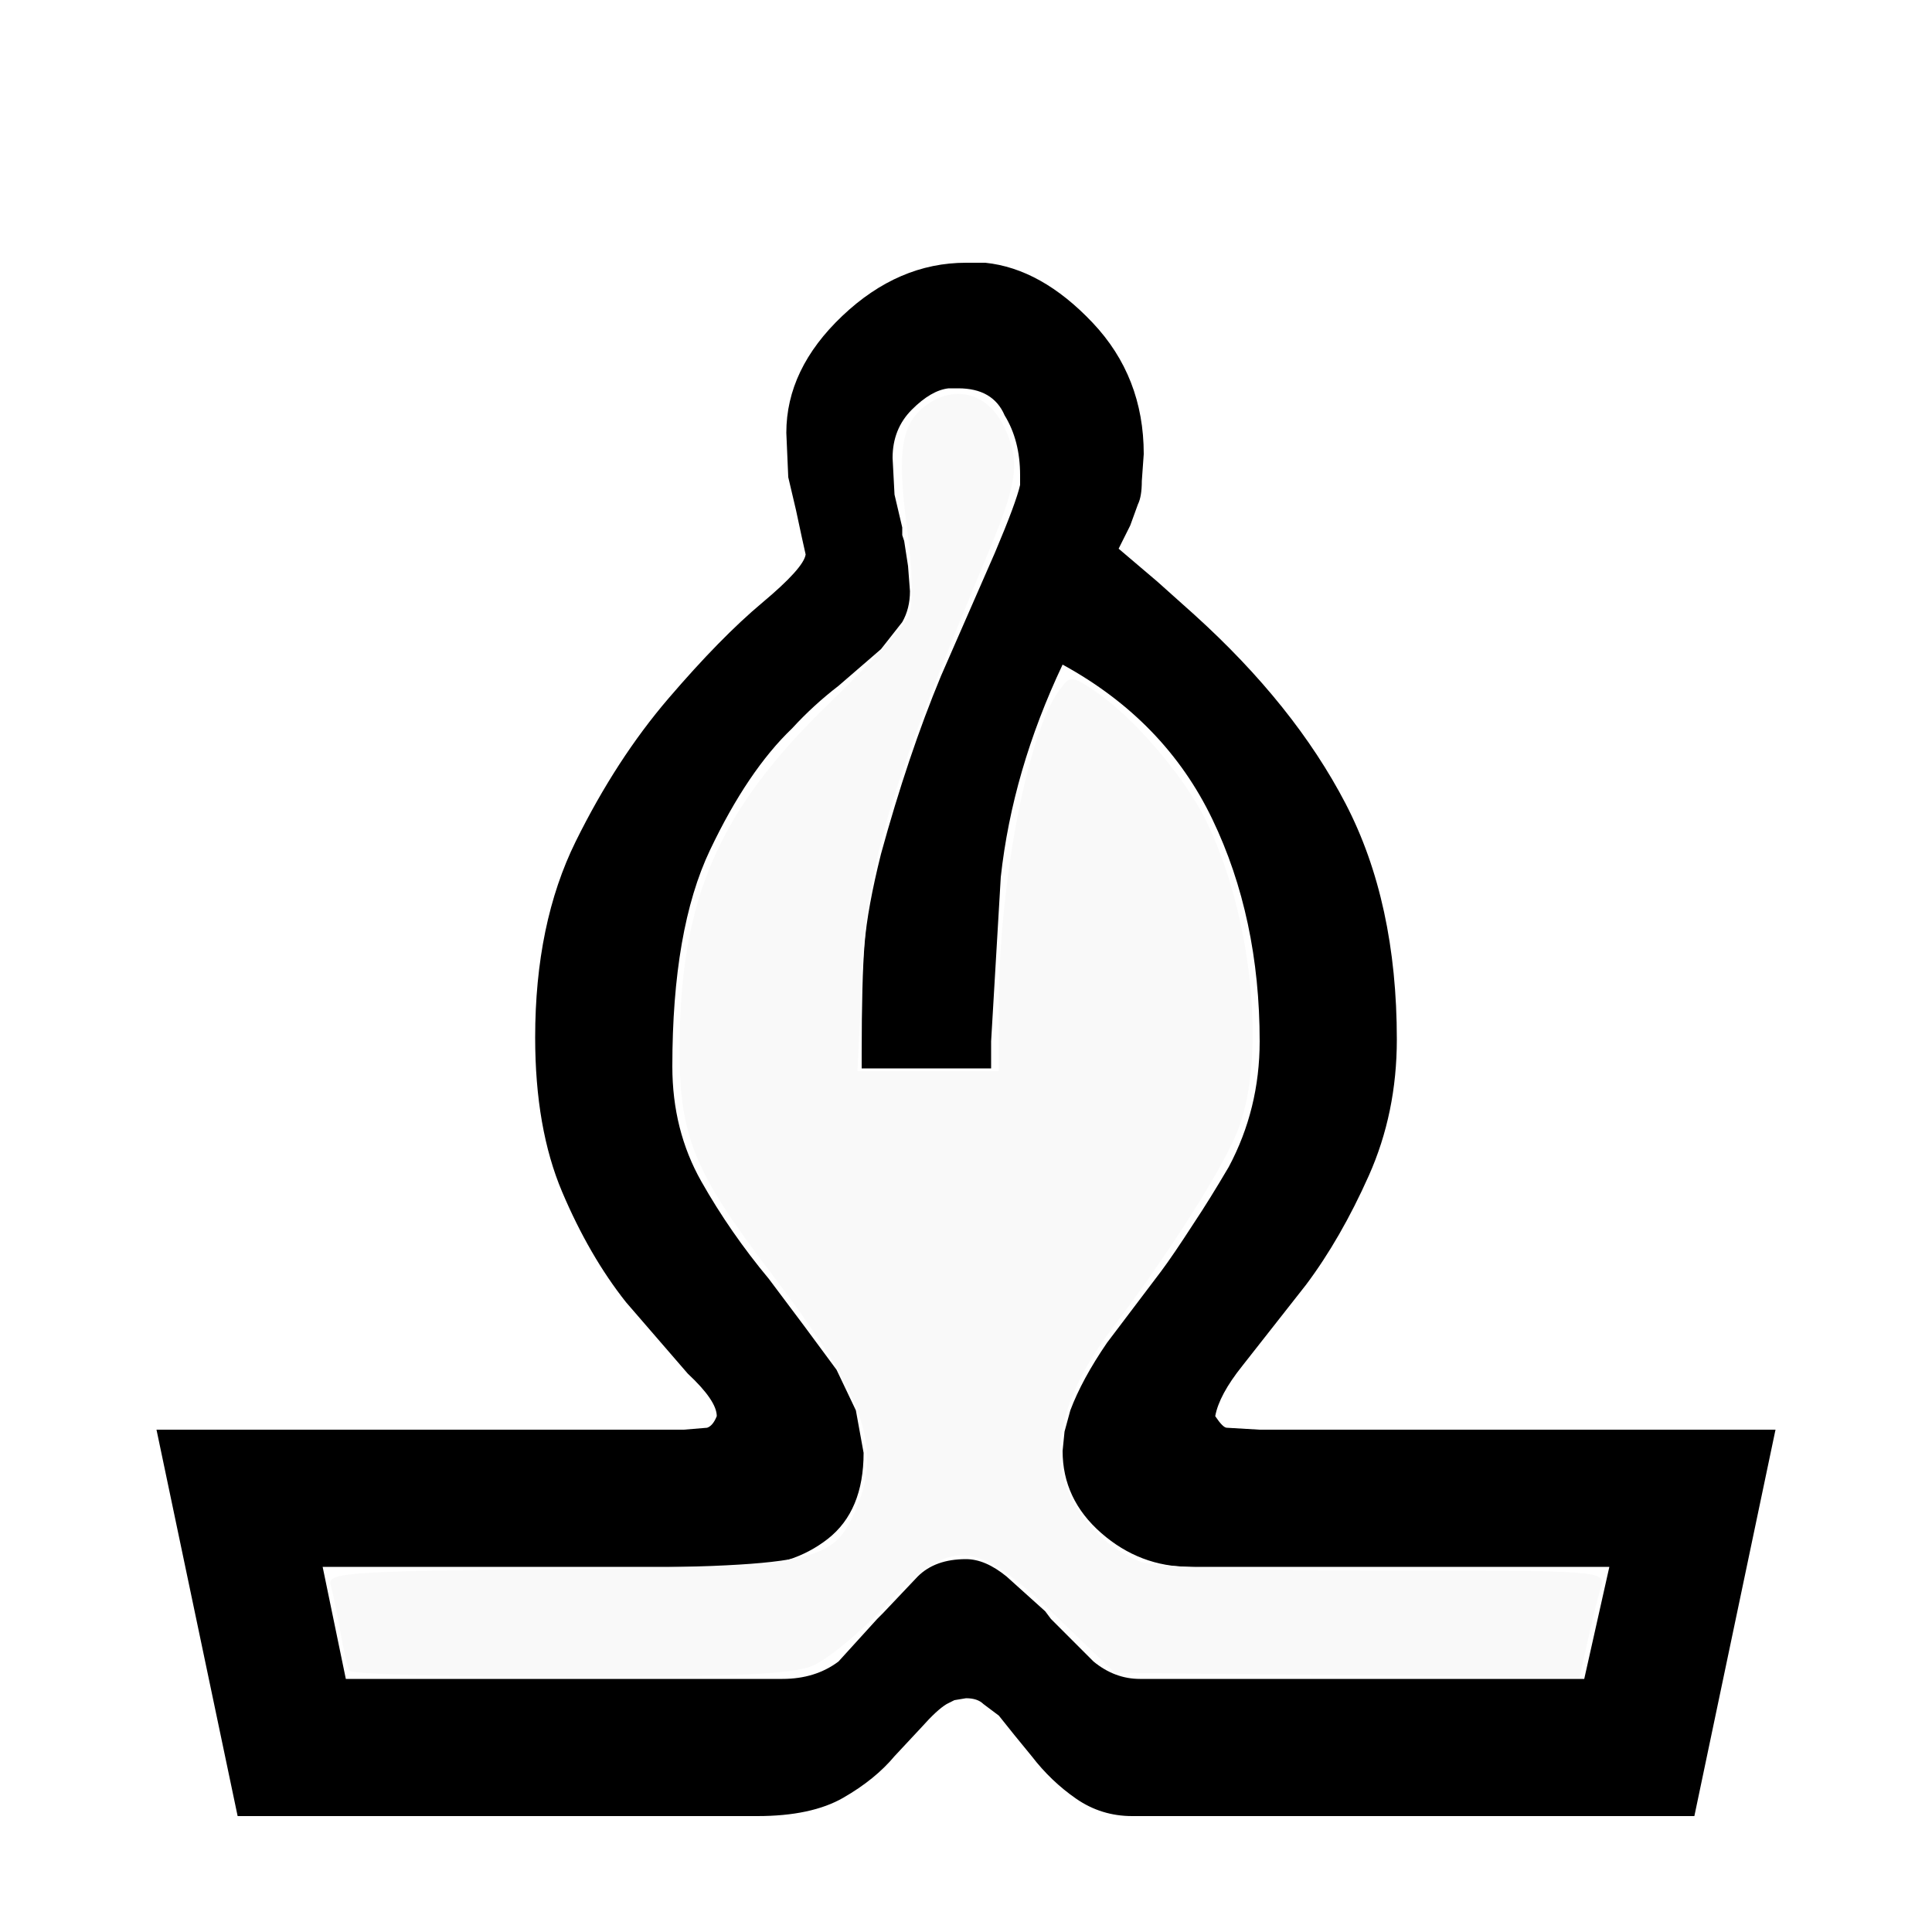
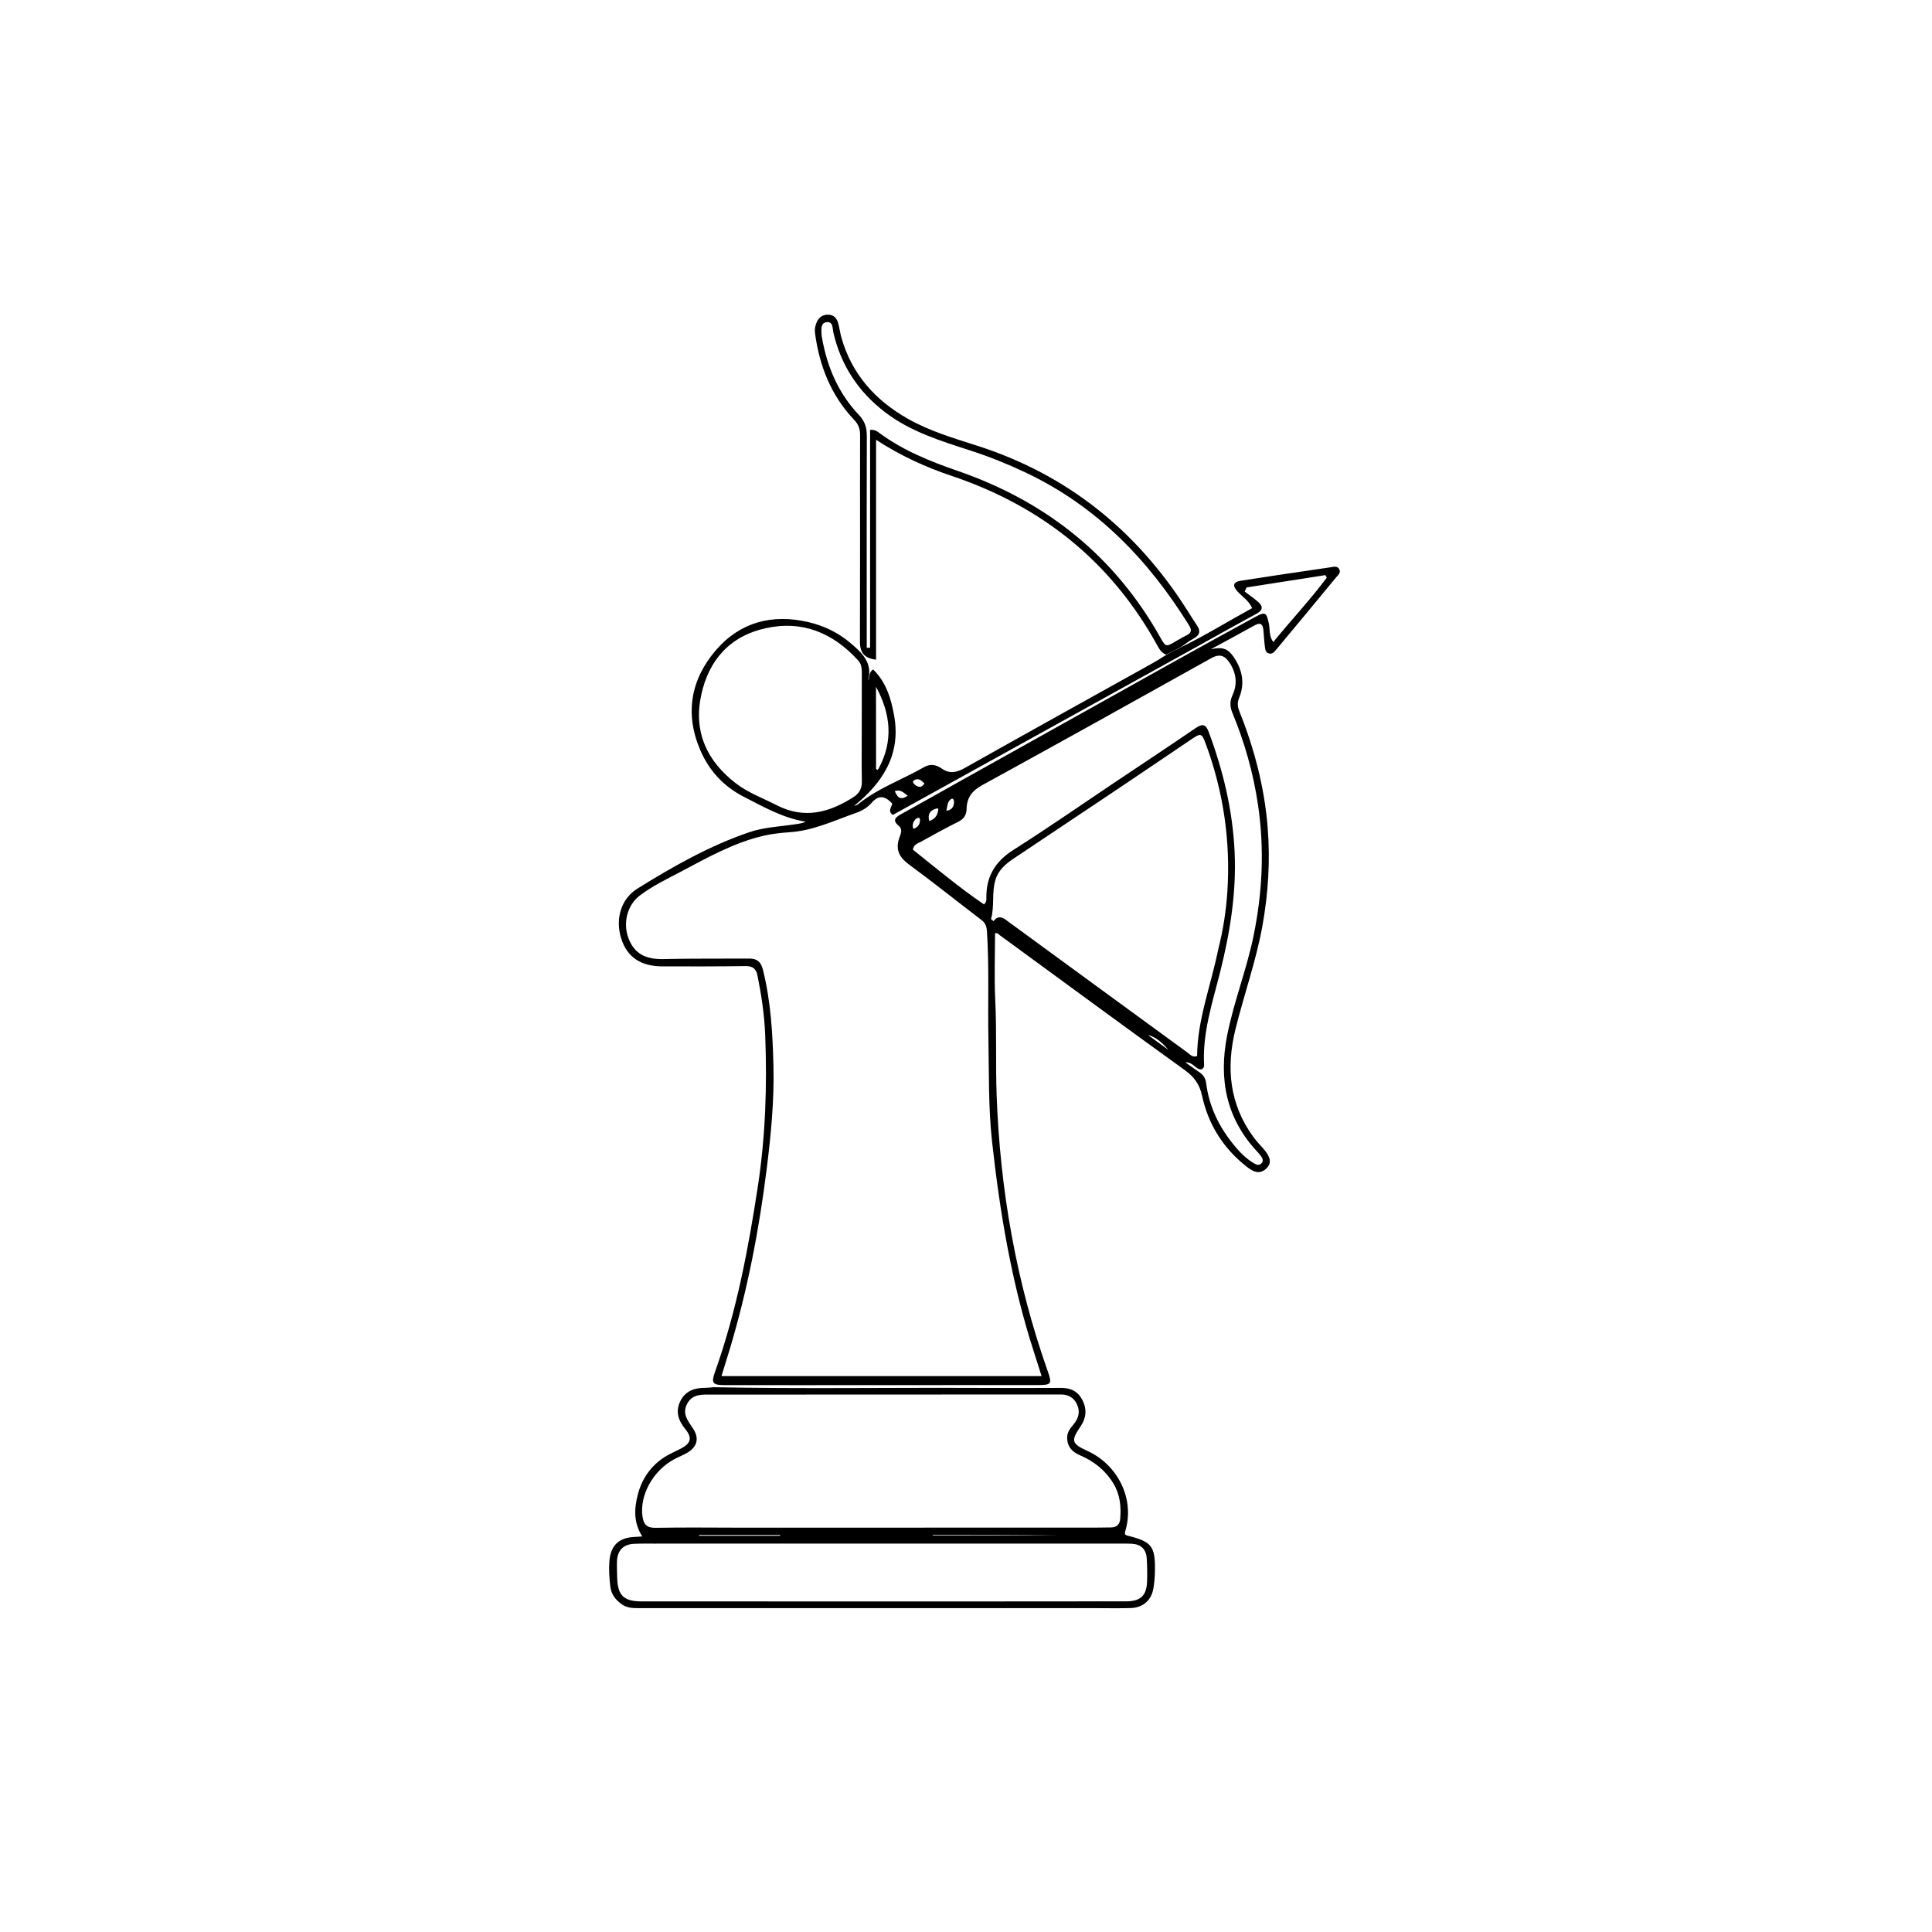
- <svg xmlns="http://www.w3.org/2000/svg" viewBox="0 -100 1000 1000" id="svg2" version="1.1" width="100%" height="100%">
-   <defs id="defs10" />
-   <g transform="matrix(1,0,0,-1,0,840)" id="g4">
-     <path d="M 877,0 H 586 q -16,0 -29,9 -13,9 -23,22 l -9,11 -8,10 -8,6 q -3,3 -9,3 l -6,-1 -4,-2 Q 485,55 477,46 L 463,31 Q 453,19 436.5,9.5 420,0 392,0 H 123 L 81,200 h 264 4 5 l 12,1 q 3,1 5,6 0,8 -15,22 l -32,37 q -19,24 -33,57 -14,33 -14,80 0,59 21,101.5 21,42.5 48,74 27,31.5 48.5,49.5 21.5,18 22.5,25 l -2,9 -3,14 -4,17 -1,23 q 0,33 29,60.5 29,27.5 64,27.5 h 5 5 q 29,-3 55.5,-31 26.5,-28 26.5,-68 l -1,-14 q 0,-8 -2,-12 l -4,-11 -6,-12 20,-17 19,-17 Q 670,575 696.5,524 723,473 723,402 723,364 708.5,331.5 694,299 676,275 l -33,-42 q -12,-15 -14,-26 4,-6 6,-6 l 17,-1 h 5 262 z M 833,129 H 616 q -26,0 -46,17.5 -20,17.5 -20,42.5 l 1,10 3,11 q 6,16 19,35 l 28,37 q 6,8 17,25 8,12 18,29 16,30 16,65 0,64 -24.5,115 Q 603,567 550,596 524,541 518,486 l -5,-85 v -8 -6 h -67 v 7 q 0,39 1.5,57.5 1.5,18.5 8.5,46.5 14,51 31,92 l 28,64 q 11,26 13,35 v 5 q 0,18 -8,31 -6,14 -24,14 h -5 q -9,-1 -19,-11 -10,-10 -10,-25 l 1,-19 4,-17 v -4 l 1,-3 2,-13 1,-13 q 0,-9 -4,-16 L 456,604 434,585 Q 421,575 410,563 387,541 367.5,500 348,459 348,388 348,355 363,328.5 378,302 398,278 l 18,-24 17,-23 10,-21 4,-22 Q 447,158 428.5,143.5 410,129 383,129 H 167 l 12,-58 h 226 q 17,0 29,9 l 20,22 3,3 18,19 q 9,9 25,9 10,0 21,-9 l 20,-18 3,-4 22,-22 q 11,-9 24,-9 h 230 z" id="path6" fill="#000000" />
-   </g>
-   <path style="fill:#f9f9f9;fill-opacity:1" d="m 180.891,764.788 c -0.997,-1.748 -3.118,-10.805 -4.713,-20.127 -1.596,-9.322 -3.847,-20.177 -5.002,-24.121 -1.933,-6.597 7.512,-7.276 117.811,-8.475 135.461,-1.472 142.361,-2.908 154.592,-32.181 13.147,-31.466 3.147,-58.489 -45.022,-121.664 -39.262,-51.493 -46.874,-70.231 -46.798,-115.204 0.13,-77.653 19.991,-123.499 77.613,-179.158 20.582,-19.881 39.097,-40.363 41.146,-45.516 2.233,-5.617 1.83,-23.536 -1.008,-44.74 -5.517,-41.231 -3.004,-55.471 11.46,-64.948 14.112,-9.247 29.967,-4.719 38.022,10.858 9.239,17.867 8.081,29.217 -6.563,64.329 -53.998,129.463 -63.241,160.795 -66.377,225.015 l -2.224,45.551 36.561,0 36.561,0 0,-32.95 c 0,-63.394 14.865,-141.668 31.128,-163.909 5.781,-7.905 6.367,-7.926 17.53,-0.611 20.321,13.315 47.168,44.403 58.721,67.998 23.481,47.954 31.156,120.528 16.815,158.991 -7.219,19.363 -35.451,64.039 -65.515,103.676 -22.164,29.222 -30.86,56.09 -25.091,77.516 4.906,18.22 21.62,36.394 39.781,43.255 7.354,2.779 55.806,4.507 126.345,4.507 112.393,0 114.374,0.15 112.012,8.475 -2.505,8.83 -4.069,15.302 -8.494,35.143 l -2.64,11.838 -120.265,-1.245 -120.265,-1.245 -28.977,-27.981 c -43.991,-42.48 -55.356,-43.15 -91.122,-5.371 -12.425,13.124 -28.727,26.474 -36.226,29.667 -10.394,4.425 -40.295,5.805 -125.809,5.805 -61.696,0 -112.99,-1.43 -113.986,-3.178 z" id="path2989" />
+ <svg xmlns="http://www.w3.org/2000/svg" version="1.1" id="Layer_1" x="0px" y="0px" width="100%" viewBox="0 0 1024 1024" enable-background="new 0 0 1024 1024" xml:space="preserve">
+   <path fill="#000000" opacity="1" stroke="none" d=" M625.937,343.056   C638.809,336.835 650.924,329.274 663.664,322.323   C661.837,318.253 658.423,316.262 655.91,313.495   C653.069,310.366 653.594,308.425 657.699,307.786   C673.469,305.332 689.258,302.996 705.051,300.695   C706.61,300.468 708.612,299.788 709.703,301.446   C711.043,303.482 709.077,304.911 708.016,306.202   C697.552,318.944 687.002,331.617 676.44,344.278   C675.505,345.399 674.492,346.769 672.736,346.389   C670.642,345.936 670.58,344.01 670.374,342.417   C670.012,339.613 669.89,336.779 669.625,333.961   C669.341,330.939 668.164,329.681 665.06,331.408   C657.523,335.603 649.919,339.677 641.742,344.125   C648.398,342.656 651.129,343.821 654.596,349.331   C658.663,355.794 659.715,362.68 656.779,369.833   C655.736,372.376 655.89,374.48 656.887,376.969   C664.785,396.709 670.153,417.132 671.872,438.34   C673.303,455.988 672.234,473.564 669.051,491.045   C665.672,509.609 659.286,527.351 654.8,545.604   C649.792,565.986 651.616,585.271 664.36,602.681   C665.928,604.823 667.788,606.755 669.552,608.751   C673.483,613.199 674.133,616.481 671.254,619.261   C667.413,622.97 663.844,620.791 660.581,618.22   C648.34,608.574 640.421,595.981 637.147,580.887   C635.799,574.67 632.965,570.792 627.921,567.156   C595.085,543.486 562.486,519.487 529.804,495.604   C529.176,495.145 528.716,494.281 527.388,494.68   C527.388,506.361 526.925,518.153 527.498,529.893   C528.328,546.886 527.631,563.884 528.255,580.859   C530.088,630.698 538.604,679.334 555.209,726.451   C557.707,733.537 557.433,734.097 549.929,734.105   C508.104,734.148 466.279,734.147 424.454,734.157   C410.957,734.16 397.46,734.179 383.963,734.134   C377.606,734.113 376.862,733.052 379.012,727.009   C390.387,695.039 396.646,661.907 401.727,628.476   C405.745,602.036 406.605,575.463 405.582,548.818   C405.175,538.2 403.609,527.646 401.515,517.191   C400.768,513.459 399.012,511.978 395.079,512.038   C380.418,512.26 365.753,512.223 351.089,512.198   C339.589,512.179 332.394,507.268 329.273,497.489   C326.036,487.347 328.955,476.506 337.832,470.989   C356.65,459.295 375.918,448.335 397.03,441.124   C405.457,438.246 414.36,438.075 423.043,436.655   C424.341,436.442 425.632,436.189 427.041,435.525   C415.07,433.61 404.792,427.708 394.301,422.344   C383.655,416.901 375.926,408.625 371.202,397.676   C362.821,378.252 366.113,360.071 379.524,344.522   C392.304,329.706 409.345,325.242 428.48,329.735   C436.7,331.664 444.182,335.24 450.662,340.733   C456.77,345.909 462.685,351.205 460.111,360.682   C461.269,358.94 460.094,356.702 462.751,354.81   C469.786,361.592 472.407,370.631 473.976,379.706   C477.49,400.037 467.887,414.833 452.675,427.178   C453.347,426.914 454.14,426.797 454.673,426.362   C465.25,417.75 478.145,413.278 489.794,406.59   C493.275,404.591 496.314,405.411 499.132,407.343   C503.477,410.322 507.109,409.448 511.499,406.974   C544.583,388.324 577.817,369.938 610.995,351.454   C613.172,350.241 615.275,348.897 617.931,347.215   C620.945,345.563 623.441,344.309 625.937,343.056  M629.739,345.333   C577.602,374.176 525.464,403.02 473.257,431.902   C470.38,430.095 472.457,427.882 472.947,425.964   C469.312,422.036 465.935,420.999 462.003,425.49   C459.939,427.846 457.133,429.645 454.133,430.693   C442.536,434.744 431.33,440.192 418.812,441.076   C414.154,441.405 409.527,441.869 404.971,442.911   C389.004,446.563 374.913,454.571 360.646,462.127   C353.292,466.021 345.72,469.608 339.069,474.677   C332.423,479.742 330.065,489.237 333.107,497.284   C336.179,505.409 342.096,508.556 351.659,508.328   C366.815,507.966 381.985,508.162 397.148,508.059   C401.262,508.03 403.322,509.807 404.354,513.928   C408.587,530.83 409.551,548.083 409.95,565.352   C410.366,583.345 408.642,601.239 406.42,619.107   C402.39,651.523 396.255,683.483 386.88,714.794   C385.465,719.52 383.978,724.226 382.394,729.364   C439.133,729.364 495.228,729.364 552.066,729.364   C550.545,724.581 549.316,720.648 548.045,716.728   C536.237,680.324 529.953,642.801 525.793,604.894   C523.829,587.006 524.232,568.976 523.881,550.995   C523.506,531.84 524.333,512.67 523.096,493.525   C522.936,491.056 522.271,489.191 520.156,487.583   C507.425,477.904 494.96,467.867 482.067,458.413   C476.799,454.549 474.401,450.539 476.655,444.091   C477.35,442.103 478.676,439.597 476.257,437.612   C473.091,435.012 474.277,433.359 477.285,431.697   C488.651,425.417 499.947,419.009 511.283,412.674   C547.776,392.28 584.263,371.876 620.779,351.523   C635.615,343.254 650.487,335.048 665.408,326.932   C670.661,324.075 671.248,324.655 672.497,330.375   C673.172,333.467 672.466,336.944 674.834,340.31   C684.396,328.61 694.455,317.918 703.237,306.178   C702.985,305.727 702.733,305.276 702.482,304.825   C688.566,306.999 674.651,309.173 660.736,311.348   C660.386,312.073 660.036,312.798 659.686,313.523   C662.067,315.339 664.554,317.034 666.802,319.003   C669.659,321.506 669.372,323.457 665.809,325.381   C653.937,331.792 642.198,338.449 629.739,345.333  M645.652,503.349   C648.215,493.327 649.826,483.084 650.508,472.832   C652.297,445.925 648.459,419.707 639.117,394.353   C636.986,388.569 636.53,388.424 631.568,391.774   C618.313,400.722 605.077,409.7 591.795,418.607   C573.667,430.764 555.506,442.872 537.35,454.987   C532.984,457.9 529.155,461.135 527.559,466.509   C525.562,473.239 527.192,480.323 525.277,487.036   C525.22,487.235 525.946,487.656 526.59,488.223   C528.87,485.14 531.283,485.993 533.752,488.006   C535.17,489.162 536.716,490.16 538.195,491.242   C568.58,513.463 598.956,535.697 629.376,557.87   C630.727,558.855 631.961,560.61 634.5,559.723   C634.6,540.56 641.715,522.708 645.652,503.349  M590.462,414.935   C604.861,405.297 619.312,395.736 633.62,385.966   C637.053,383.622 638.986,383.542 640.591,387.828   C648.283,408.369 653.333,429.438 654.365,451.432   C655.382,473.115 651.963,494.208 646.716,515.132   C642.637,531.399 637.24,547.463 638.192,564.611   C638.237,565.438 637.935,566.257 636.818,566.768   C633.764,567.135 632.527,562.812 628.219,563.051   C631.298,565.224 633.563,566.87 635.877,568.443   C637.937,569.844 638.989,571.679 639.307,574.211   C640.841,586.459 646.075,597.131 653.766,606.62   C656.909,610.498 660.388,614.128 664.789,616.68   C666.19,617.492 667.62,617.87 668.801,616.345   C669.834,615.011 669.088,613.823 668.3,612.711   C667.819,612.033 667.289,611.382 666.718,610.78   C649.926,593.076 645.81,572.045 650.427,548.727   C653.924,531.071 660.607,514.273 664.28,496.642   C669.115,473.433 670.242,450.201 666.791,426.715   C664.308,409.816 659.707,393.545 653.184,377.799   C651.833,374.539 651.741,371.699 653.312,368.299   C655.997,362.491 655.25,356.645 651.657,351.203   C649.121,347.361 646.345,346.416 642.02,348.83   C601.589,371.4 561.128,393.919 520.529,416.185   C515.207,419.104 512.445,422.8 512.321,428.664   C512.251,431.98 510.878,434.109 507.739,435.647   C501.013,438.944 494.479,442.635 487.912,446.248   C486.387,447.087 484.374,447.501 483.818,450.305   C496.129,460.107 508.376,470.404 521.526,479.342   C523.056,477.992 522.8,476.739 522.792,475.634   C522.719,464.511 527.494,456.58 537.043,450.529   C554.91,439.206 572.289,427.115 590.462,414.935  M456.744,387.5   C456.751,377.175 456.737,366.85 456.78,356.526   C456.79,354.136 456.551,351.926 454.829,350.034   C441.63,335.525 425.463,328.689 406.011,332.921   C387.044,337.048 375.66,349.669 371.648,368.419   C367.491,387.843 374.577,403.316 390.069,415.212   C396.603,420.23 404.353,423.016 411.594,426.748   C426.279,434.315 439.612,430.713 452.53,422.376   C455.622,420.38 456.876,417.693 456.799,413.978   C456.623,405.488 456.744,396.993 456.744,387.5  M464.326,407.449   C464.517,407.675 464.707,407.902 464.898,408.129   C465.136,407.923 465.46,407.763 465.602,407.504   C473.637,392.806 472.107,378.328 464.298,363.993   C464.298,378.274 464.298,392.555 464.326,407.449  M497.282,429.266   C497.275,429.103 497.305,428.926 497.251,428.78   C497.199,428.636 497.037,428.398 496.966,428.413   C493.27,429.166 491.496,431.16 492.497,435.131   C495.31,434.241 496.847,432.538 497.282,429.266  M474.241,419.336   C475.989,423.36 477.696,424.019 481.15,421.732   C479.067,420.421 477.596,418.188 474.241,419.336  M505.654,425.714   C505.744,423.155 504.639,422.45 503.058,424.548   C502.098,425.822 502.073,427.8 501.561,429.708   C504.021,429.384 505.213,428.305 505.654,425.714  M608.365,548.5   C612.007,551.157 615.649,553.815 619.291,556.473   C616.211,552.809 612.754,549.697 608.365,548.5  M485.293,416.244   C487.03,417.299 488.635,417.634 489.94,415.201   C488.386,413.738 486.861,412.153 484.521,413.54   C483.378,414.218 483.967,415.211 485.293,416.244  M485.169,434.21   C484.015,435.65 483.341,437.192 484.092,439.324   C486.296,438.587 487.446,437.218 487.604,435.041   C487.721,433.437 487.132,432.852 485.169,434.21  z" />
+   <path fill="#000000" opacity="1" stroke="none" d=" M378.21,735.25   C424.458,736.171 470.276,735.422 516.09,735.623   C531.563,735.691 547.036,735.708 562.508,735.62   C567.716,735.59 571.491,737.591 573.811,742.282   C576.178,747.07 575.695,751.664 572.742,755.989   C567.507,763.657 567.835,765.129 576.568,769.13   C592.249,776.315 601.803,794.442 596.311,811.881   C596.174,812.315 596.294,812.83 596.294,813.25   C596.683,813.495 596.937,813.756 597.238,813.829   C610.626,817.108 612.426,819.409 612.125,833.285   C612.064,836.106 611.813,838.945 611.361,841.729   C610.322,848.125 605.91,852.077 599.375,852.296   C593.55,852.492 587.713,852.362 581.881,852.361   C500.735,852.354 419.589,852.338 338.443,852.354   C335.229,852.354 332.149,852.23 329.409,850.212   C326.194,847.845 323.966,845.062 323.479,840.855   C322.959,836.363 322.637,831.874 322.999,827.398   C323.679,818.968 328.122,814.913 336.558,814.598   C337.709,814.555 338.858,814.448 340.418,814.342   C335.681,807.012 336.11,799.411 338.148,791.787   C340.337,783.6 344.984,776.993 352.12,772.356   C354.895,770.552 358.019,769.29 360.96,767.736   C366.223,764.956 367.001,762.087 363.236,757.461   C359.552,752.934 357.898,748.196 360.548,742.724   C363.197,737.254 368.051,735.539 373.79,735.587   C375.117,735.598 376.445,735.397 378.21,735.25  M394.5,809.706   C456.819,809.693 519.139,809.68 581.458,809.662   C583.957,809.661 586.457,809.63 588.956,809.57   C591.937,809.497 593.491,808.008 593.736,804.965   C594.27,798.35 593.644,792.031 590.074,786.191   C585.825,779.242 579.813,774.482 572.414,771.322   C568.246,769.542 565.585,766.772 565.621,761.873   C565.643,758.893 567.348,756.949 569.053,754.894   C571.714,751.687 572.638,748.133 570.78,744.229   C569.005,740.499 565.869,738.984 561.825,739.112   C560.494,739.154 559.16,739.099 557.827,739.1   C497.673,739.123 437.52,739.151 377.367,739.169   C372.358,739.17 367.107,738.572 364.192,744.052   C361.384,749.331 364.673,753.151 367.361,757.226   C370.696,762.279 369.592,766.774 364.402,769.904   C362.129,771.275 359.598,772.21 357.255,773.476   C346.065,779.523 338.971,792.559 340.514,803.627   C341.116,807.941 342.717,809.863 347.512,809.771   C362.836,809.48 378.17,809.691 394.5,809.706  M443.5,848.793   C466.327,848.797 489.155,848.808 511.982,848.802   C540.307,848.795 568.633,848.796 596.959,848.741   C604.508,848.727 607.723,845.686 607.972,838.286   C608.112,834.129 608.052,829.947 607.769,825.798   C607.451,821.139 604.745,818.551 600.053,818.23   C598.061,818.094 596.056,818.13 594.057,818.13   C511.579,818.132 429.102,818.138 346.624,818.149   C343.125,818.149 339.621,818.097 336.128,818.254   C330.441,818.509 327.285,821.652 327.021,827.381   C326.883,830.37 327.058,833.376 327.134,836.373   C327.369,845.605 330.654,848.772 340.028,848.775   C374.185,848.787 408.343,848.787 443.5,848.793  M561.236,813.467   C538.964,813.467 516.692,813.467 494.419,813.467   C494.419,813.57 494.419,813.673 494.419,813.776   C516.795,813.776 539.171,813.776 561.236,813.467  M405.404,813.972   C408.106,813.972 410.808,813.972 413.51,813.972   C413.505,813.843 413.5,813.714 413.495,813.585   C399.17,813.585 384.845,813.585 370.52,813.585   C370.52,813.714 370.521,813.843 370.521,813.971   C381.825,813.971 393.13,813.971 405.404,813.972  z" />
+   <path fill="#000000" opacity="1" stroke="none" d=" M626.153,342.791   C623.441,344.309 620.945,345.563 618.127,346.961   C615.724,346.117 614.601,344.272 613.549,342.357   C589.127,297.911 552.384,268.381 504.533,252.285   C490.776,247.658 477.614,241.728 464.335,233.108   C464.335,272.599 464.335,311.072 464.335,349.64   C458.18,348.89 455.786,346.018 455.785,340.085   C455.782,322.257 455.847,304.43 455.854,286.602   C455.862,267.942 455.786,249.281 455.867,230.62   C455.881,227.432 455.051,224.989 452.781,222.603   C440.506,209.697 434.286,193.977 431.966,176.533   C431.695,174.493 432.088,172.528 432.913,170.681   C434.03,168.178 436.006,166.801 438.786,166.78   C441.726,166.758 443.438,168.492 444.195,171.103   C444.932,173.648 445.228,176.32 445.95,178.871   C451.428,198.231 463.767,212.016 480.975,221.834   C492.653,228.496 505.48,232.242 518.147,236.314   C565.829,251.639 602.345,281.135 629.081,323.168   C630.868,325.977 632.612,328.815 634.476,331.572   C636.551,334.64 635.752,336.728 632.624,338.437   C630.445,339.627 628.448,341.152 626.153,342.791  M543.266,250.289   C533.922,245.879 524.364,242.04 514.521,238.853   C498.685,233.726 482.714,228.869 469.182,218.536   C455.005,207.711 445.74,193.737 441.721,176.327   C441.188,174.02 441.63,170.403 438.258,170.737   C434.799,171.08 435.384,174.604 435.427,177.236   C435.438,177.895 435.596,178.554 435.712,179.209   C438.437,194.64 444.436,208.559 455.311,220.012   C458.452,223.321 459.454,226.761 459.437,231.193   C459.307,265.174 459.383,299.155 459.394,333.137   C459.395,336.535 459.394,339.934 459.394,343.332   C459.984,343.326 460.575,343.319 461.165,343.312   C461.165,304.793 461.165,266.273 461.165,227.845   C463.68,227.67 464.776,228.521 465.822,229.298   C478.427,238.655 492.764,244.461 507.438,249.526   C552.229,264.987 587.674,292.043 612.19,333.018   C619.588,345.383 615.826,343.361 629.083,336.643   C631.652,335.342 631.659,333.756 630.208,331.42   C608.671,296.764 581.403,268.252 543.266,250.289  z" />
</svg>
